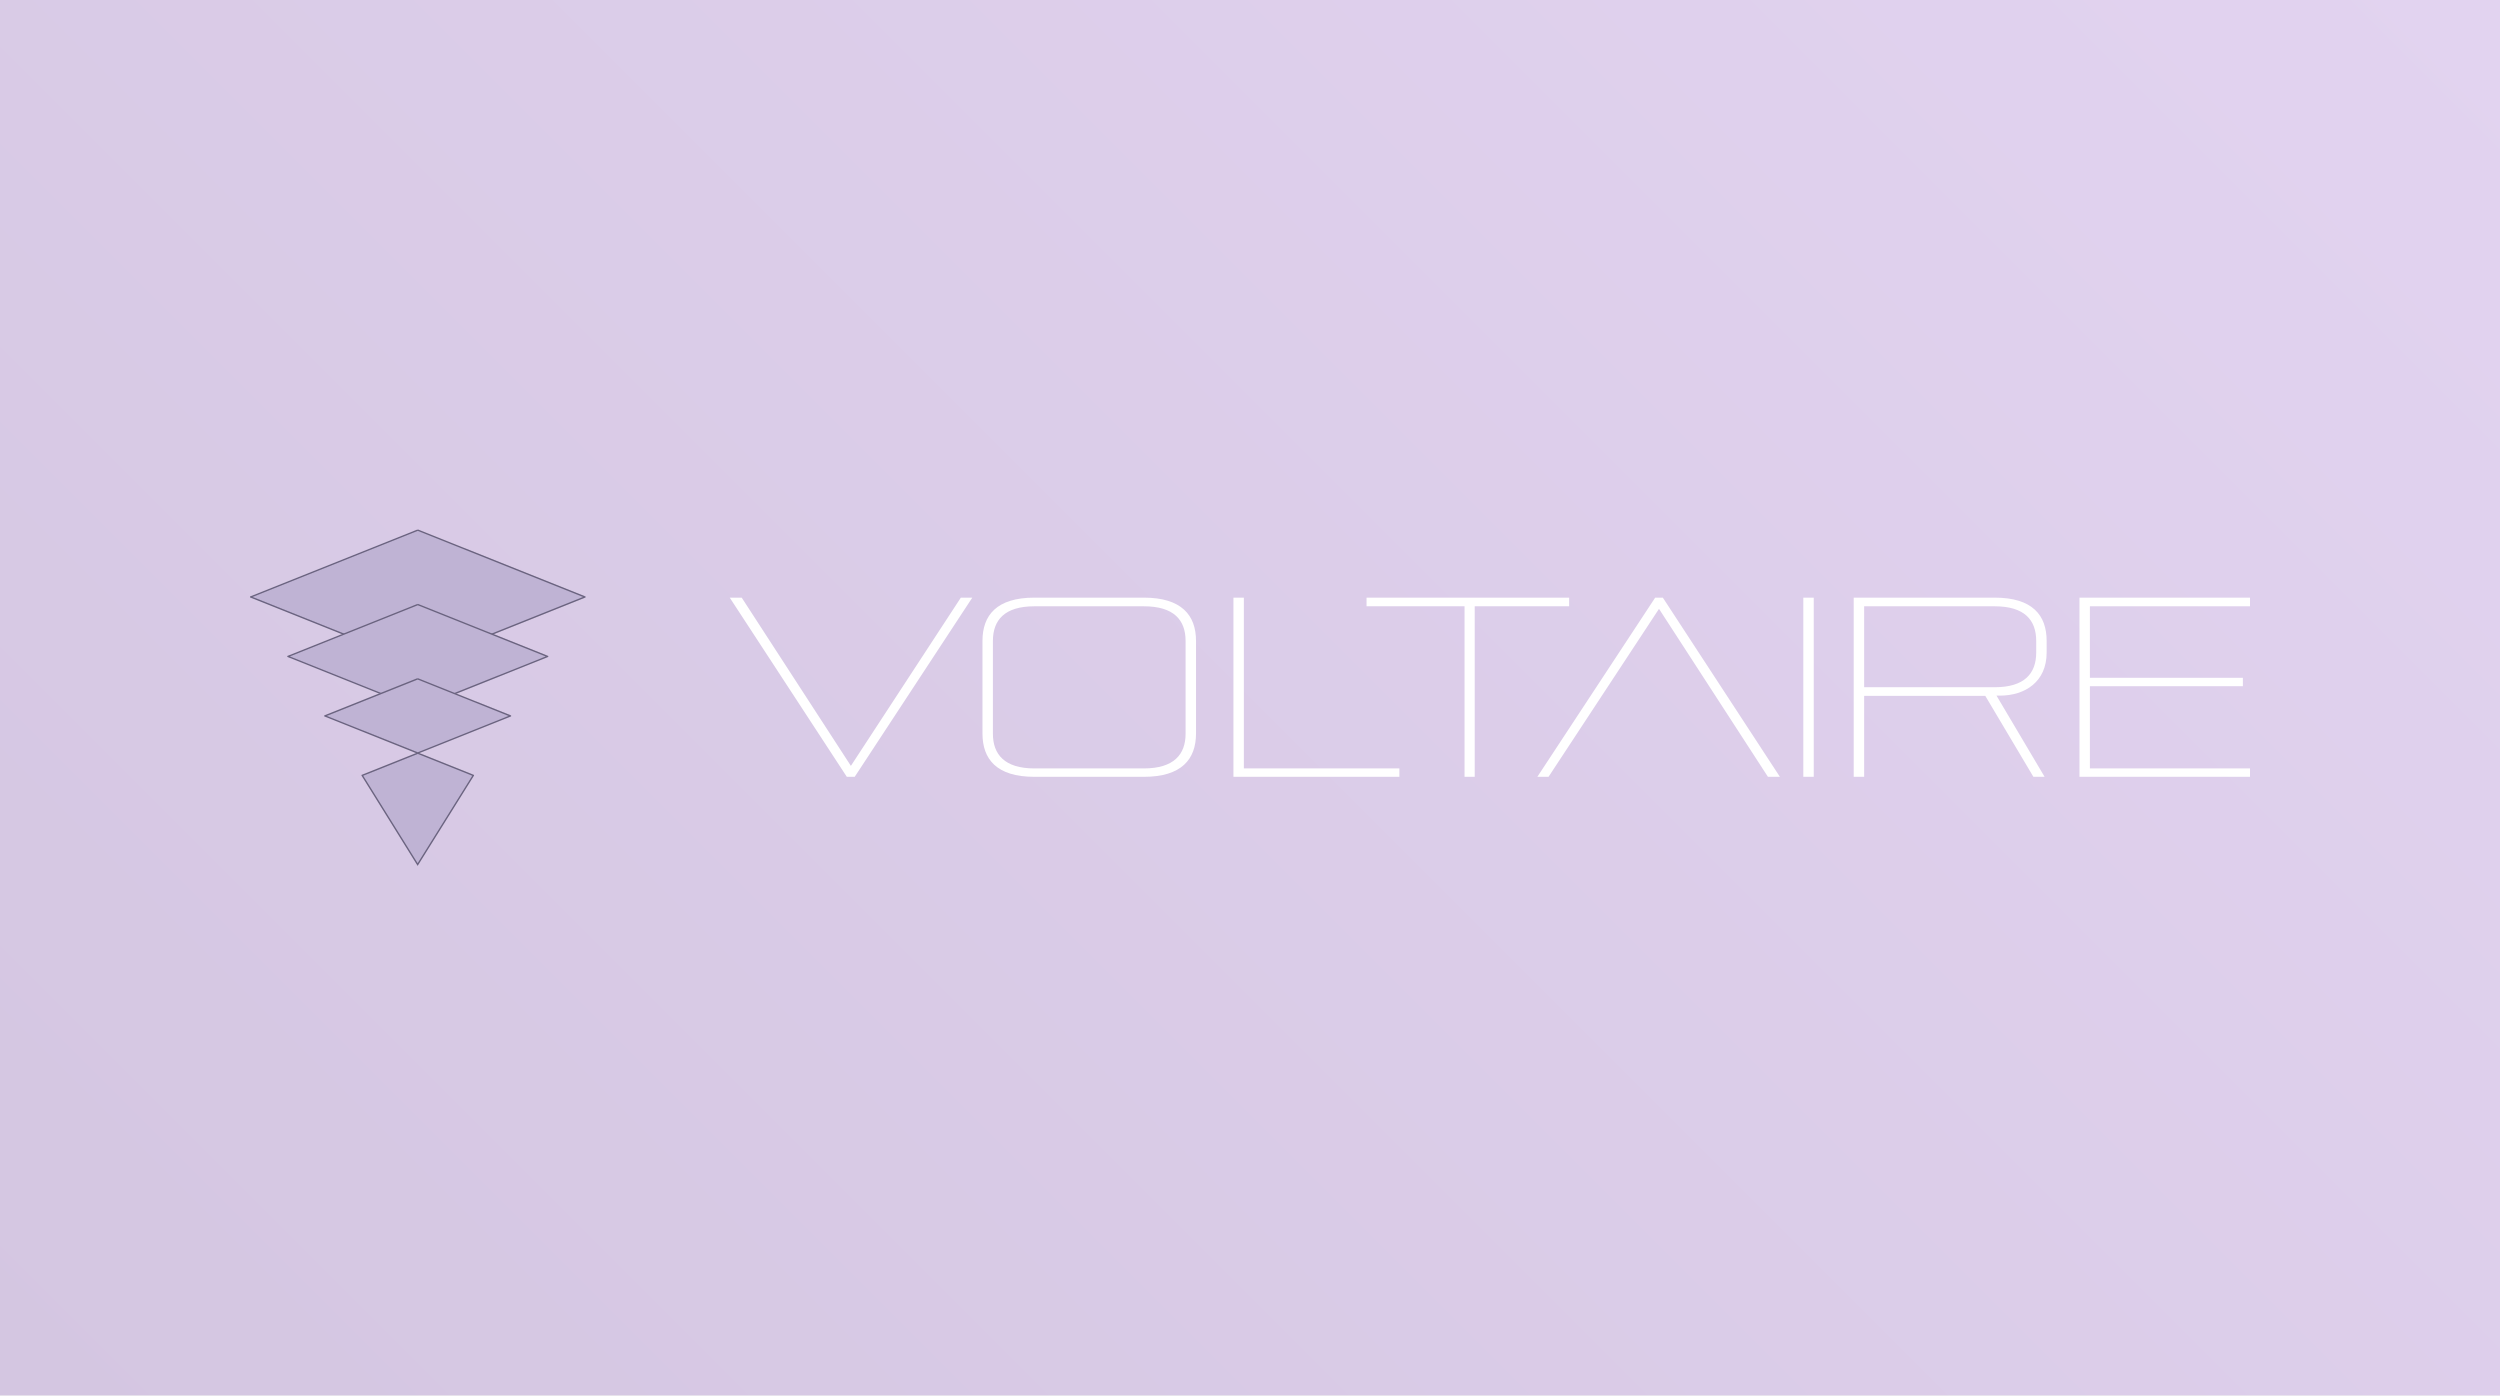
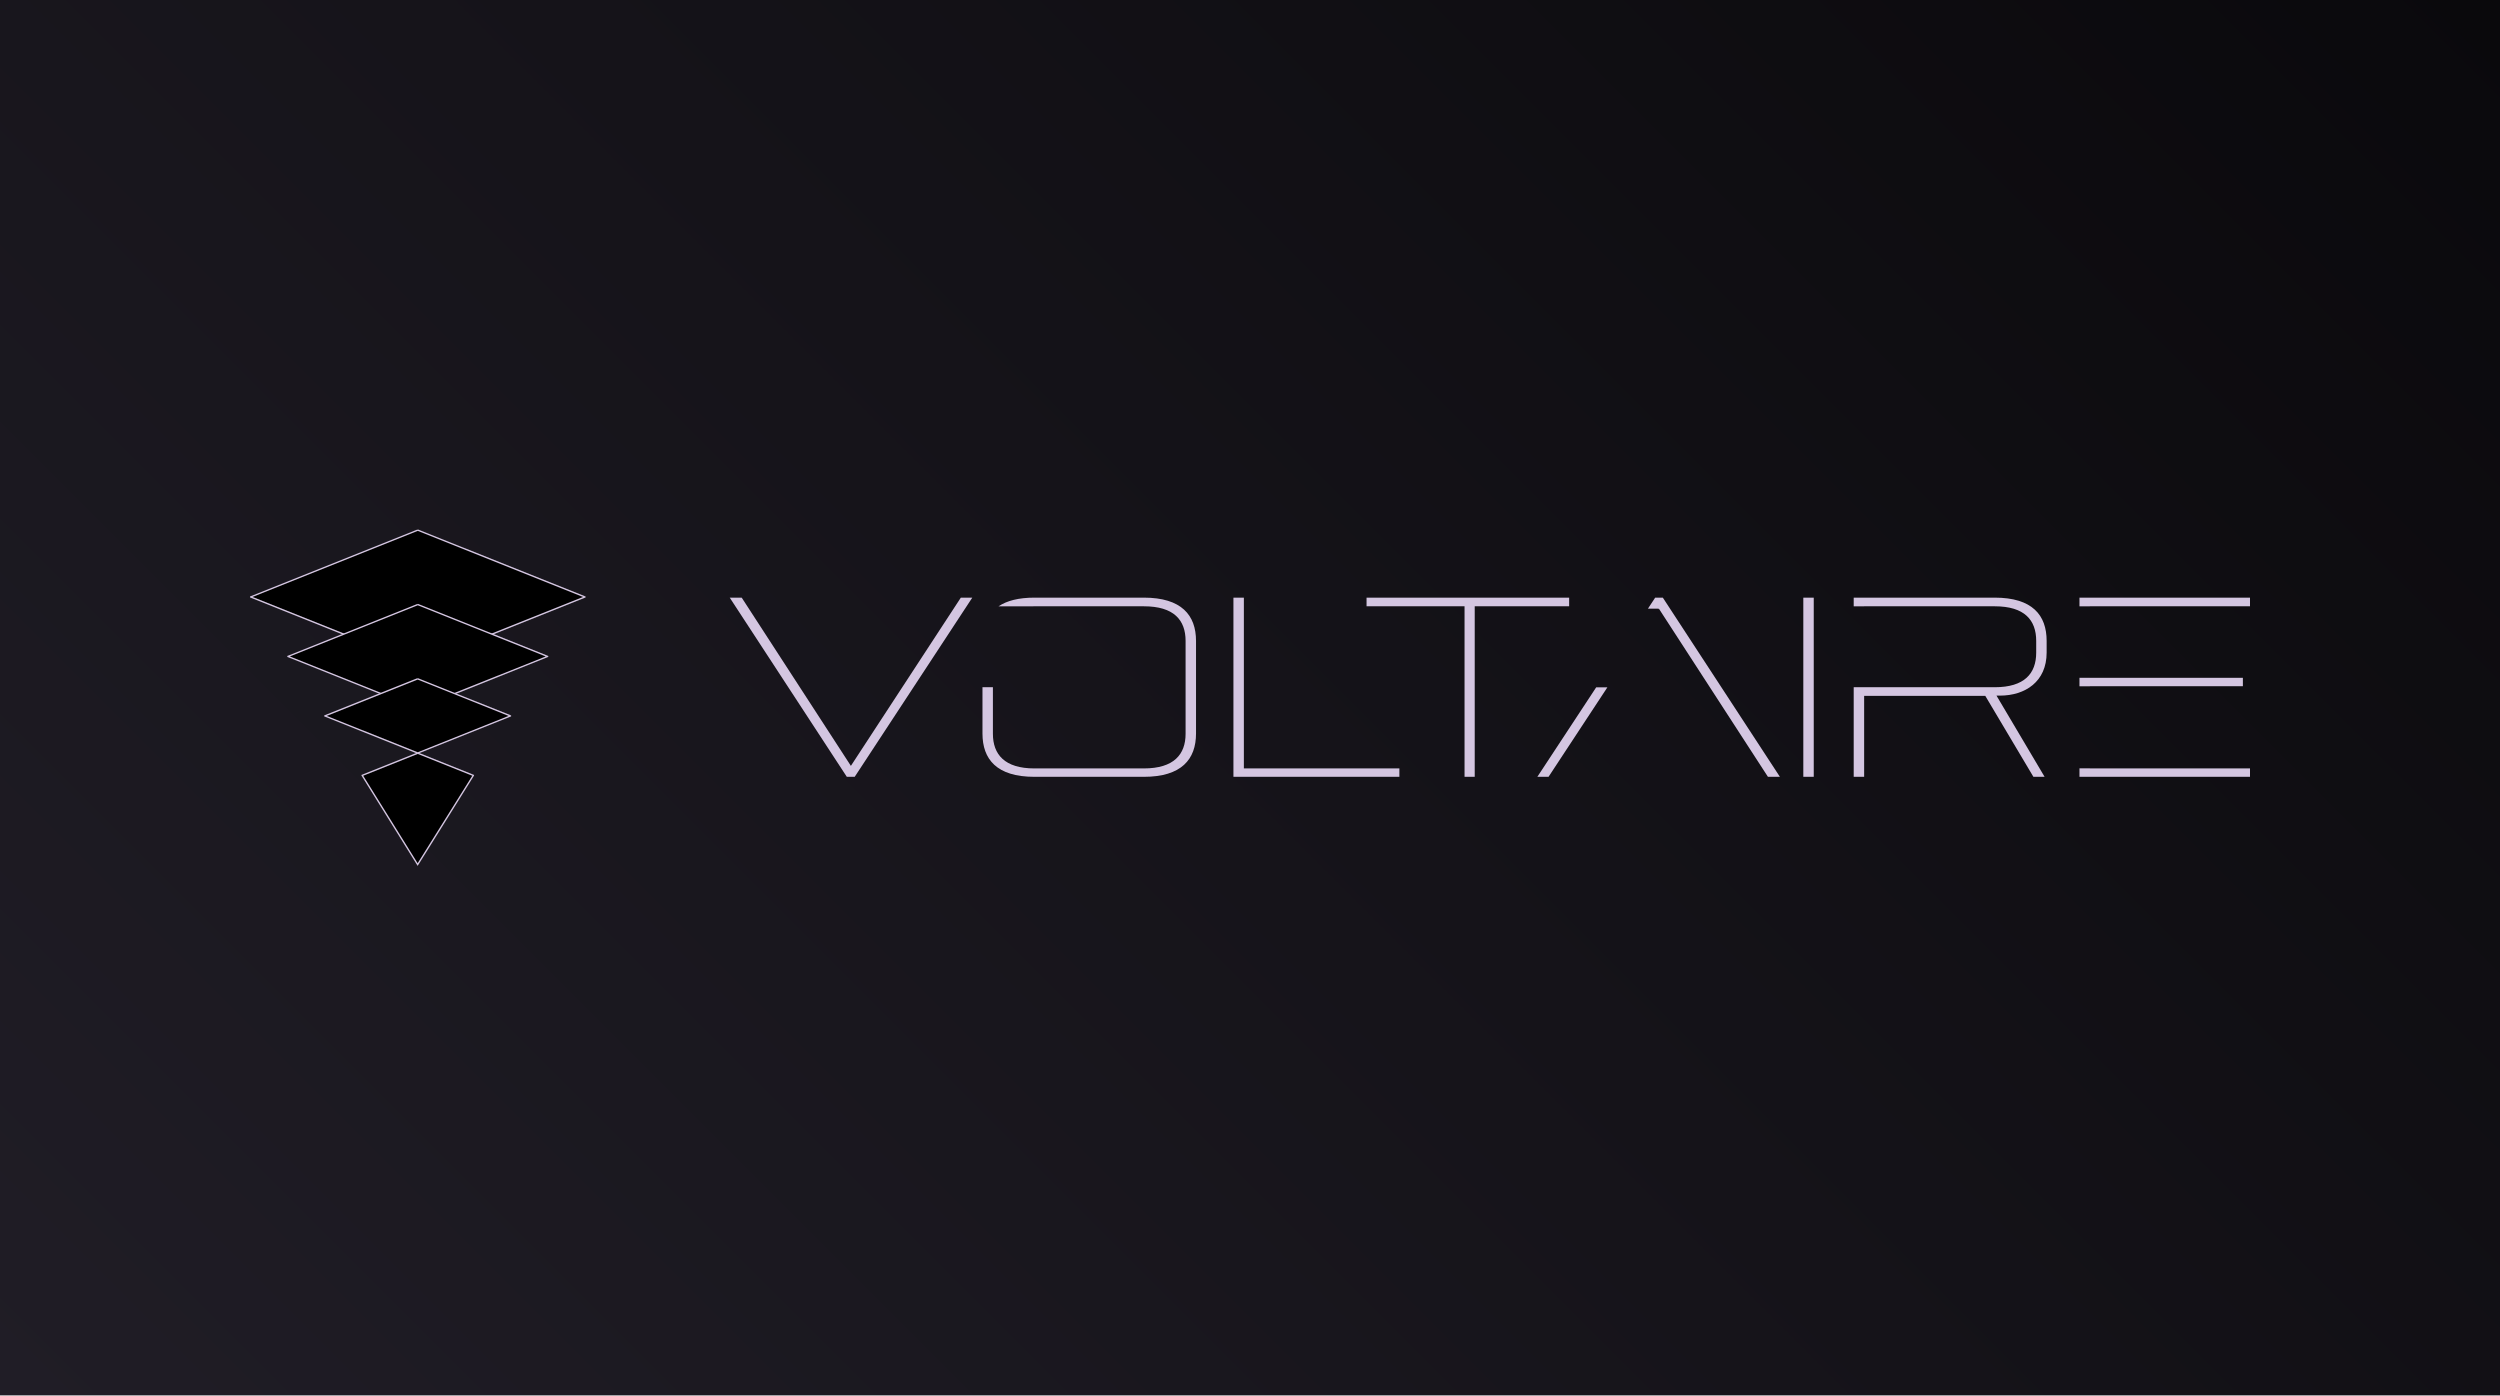
<svg xmlns="http://www.w3.org/2000/svg" width="2752" height="1536" viewBox="0 0 2752 1536">
  <defs>
    <linearGradient id="ground" gradientUnits="userSpaceOnUse" x1="304" y1="1840" x2="2448" y2="-304">
-       <stop offset="0" stop-color="#D4C6E1" />
-       <stop offset="1" stop-color="#E2D3F0" />
+       <stop offset="0" stop-color="#201D26" />
+       <stop offset="1" stop-color="#0A090C" />
    </linearGradient>
    <style>
-       .cls-1 {
-         fill: #ffffff;
-       }
- 
-       .cls-2 {
-         fill: #bfb3d4;
-         stroke: #6a637f;
-         stroke-miterlimit: 10;
-         stroke-width: 4px;
-       }
+       #symbol .cls-1 { fill: #d4c6e1; }
+       #symbol .cls-2 { stroke: #d4c6e1; stroke-miterlimit: 10; stroke-width: 4px; }
    </style>
  </defs>
  <rect width="2752" height="1536" fill="url(#ground)" />
-   <svg x="275.2" y="582.838" width="369.43" height="370.323" viewBox="0.01 -0.07 959.41 961.73">
+   <svg id="symbol" x="275.2" y="582.838" width="369.43" height="370.323" viewBox="0.01 -0.07 959.41 961.73">
    <polyline class="cls-2" points="479.71 1.86 957.42 192.89 957.42 192.94 479.71 383.97 479.73 383.9 2.01 192.87 2.01 192.82 479.73 1.79" />
    <polyline class="cls-2" points="479.7 214.56 850.74 362.93 850.74 362.97 479.7 511.34 479.71 511.29 108.67 362.92 108.67 362.88 479.71 214.51" />
    <polyline class="cls-2" points="479.33 426.91 744.52 532.96 744.52 532.98 479.33 639.03 479.34 638.99 214.14 532.95 214.14 532.92 479.34 426.87" />
    <polyline class="cls-2" points="479.57 639.47 638.43 703 638.43 703.02 479.27 957.87 479.27 957.87 320.71 702.99 320.71 702.98 479.57 639.45" />
  </svg>
-   <svg x="803.286" y="657.879" width="1673.514" height="197.25" viewBox="1371.45 194.81 4346.12 512.26">
-     <path class="cls-1" d="M1706.16,707.07l-334.71-512.25h34.2l312.15,480.96,314.34-480.96h32.74l-336.17,512.25h-22.56Z" />
-     <path class="cls-1" d="M2242.42,707.07c-107.69,0-148.44-50.21-148.44-123.7v-264.86c0-73.49,40.75-123.7,148.44-123.7h312.88c107.69,0,149.16,50.21,149.16,123.7v264.86c0,73.49-41.47,123.7-149.16,123.7h-312.88ZM2242.42,683.06h312.88c85.86,0,119.33-40.02,119.33-98.96v-265.58c0-59.67-33.47-98.96-119.33-98.96h-312.88c-85.13,0-118.6,39.29-118.6,98.96v265.58c0,58.94,33.47,98.96,118.6,98.96Z" />
-     <path class="cls-1" d="M2811.42,707.07V194.82h29.83v488.24h444.58v24.01h-474.42Z" />
-     <path class="cls-1" d="M3472.12,707.07V219.56h-280.14v-24.74h579.19v24.74h-269.95v487.51h-29.11Z" />
-     <path class="cls-1" d="M4339.46,707.07l-311.43-480.24-315.79,480.24h-32.02l336.89-512.25h21.83l334.71,512.25h-34.2Z" />
-     <path class="cls-1" d="M4440.59,707.07V194.82h29.83v512.25h-29.83Z" />
-     <path class="cls-1" d="M5098.36,707.07l-137.52-231.39h-346.35v231.39h-29.83V194.82h403.11c107.69,0,148.44,50.21,148.44,123.7v33.47c0,82.95-61.12,122.97-133.88,122.97h-9.46l137.52,232.11h-32.02ZM5106.37,318.51c0-59.67-33.47-98.96-118.6-98.96h-373.28v231.39h373.28c85.13,0,118.6-39.29,118.6-98.96v-33.47Z" />
-     <path class="cls-1" d="M5230.06,707.07V194.82h487.51v24.74h-457.68v204.46h437.31v24.01h-437.31v235.02h457.68v24.01h-487.51Z" />
+   <svg id="wordmark" x="803.286" y="657.879" width="1673.514" height="197.25" viewBox="2330.948 2001.815 4346.124 512.258" fill="#d4c6e1">
+     <path d="M2665.661,2514.072L2330.948,2001.815L2365.147,2001.815L2677.303,2482.784L2991.642,2001.815L3024.386,2001.815L2688.218,2514.072L2665.661,2514.072Z" />
+     <path d="M3514.808,2001.815L3201.924,2001.815C3156.496,2001.815 3122.98,2010.749 3099.411,2026.597L3197.347,2026.597C3198.858,2026.571 3200.38,2026.555 3201.924,2026.555L3514.808,2026.555C3600.669,2026.555 3634.141,2065.846 3634.141,2125.513L3634.141,2391.101C3634.141,2450.04 3600.669,2490.059 3514.808,2490.059L3201.924,2490.059C3116.791,2490.059 3083.319,2450.04 3083.319,2391.101L3083.319,2257.775L3053.486,2257.775L3053.486,2390.373C3053.486,2463.864 3094.234,2514.072 3201.924,2514.072L3514.808,2514.072C3622.499,2514.072 3663.974,2463.864 3663.974,2390.373L3663.974,2125.513C3663.974,2052.022 3622.499,2001.815 3514.808,2001.815Z" />
+     <path d="M3770.923,2514.072L3770.923,2001.815L3800.756,2001.815L3800.756,2490.06L4245.343,2490.06L4245.343,2514.072L3770.923,2514.072Z" />
+     <path d="M4431.617,2514.072L4431.617,2026.555L4151.476,2026.555L4151.476,2001.815L4730.676,2001.815L4730.676,2026.555L4460.722,2026.555L4460.722,2514.072L4431.617,2514.072Z" />
+     <path d="M4808.001,2258.195L4639.717,2514.072L4671.733,2514.072L4839.993,2258.195L4808.001,2258.195Z" />
+     <path d="M4998.443,2001.815L4976.614,2001.815L4955.909,2033.298L4986.554,2033.298L4986.554,2035.313L4987.528,2033.831L5298.957,2514.072L5333.156,2514.072L4998.443,2001.815Z" />
+     <path d="M5400.088,2001.815H5429.921V2514.072H5400.088Z" />
+     <path d="M6095.699,2158.984L6095.699,2125.513C6095.699,2052.023 6054.951,2001.815 5947.261,2001.815L5544.15,2001.815L5544.15,2026.597L5573.983,2026.597L5573.983,2026.554L5947.261,2026.554C6032.394,2026.554 6065.866,2065.846 6065.866,2125.513L6065.866,2158.984C6065.866,2218.651 6032.394,2257.943 5947.261,2257.943L5573.983,2257.943L5573.983,2257.775L5544.15,2257.775L5544.15,2514.071L5573.983,2514.071L5573.983,2282.683L5920.339,2282.683L6057.862,2514.071L6089.878,2514.071L5952.354,2281.955L5961.814,2281.955C6034.577,2281.955 6095.699,2241.935 6095.699,2158.984Z" />
+     <path d="M6219.388,2489.792L6189.555,2489.792L6189.555,2514.072L6677.072,2514.072L6677.072,2490.059L6219.388,2490.059L6219.388,2489.792Z" />
+     <path d="M6189.555,2001.815L6189.555,2026.597L6219.388,2026.597L6219.388,2026.555L6677.072,2026.555L6677.072,2001.815L6189.555,2001.815Z" />
+     <path d="M6219.388,2230.972L6189.555,2230.972L6189.555,2255.263L6219.388,2255.263L6219.388,2255.033L6656.698,2255.033L6656.698,2231.021L6219.388,2231.021L6219.388,2230.972Z" />
  </svg>
</svg>
